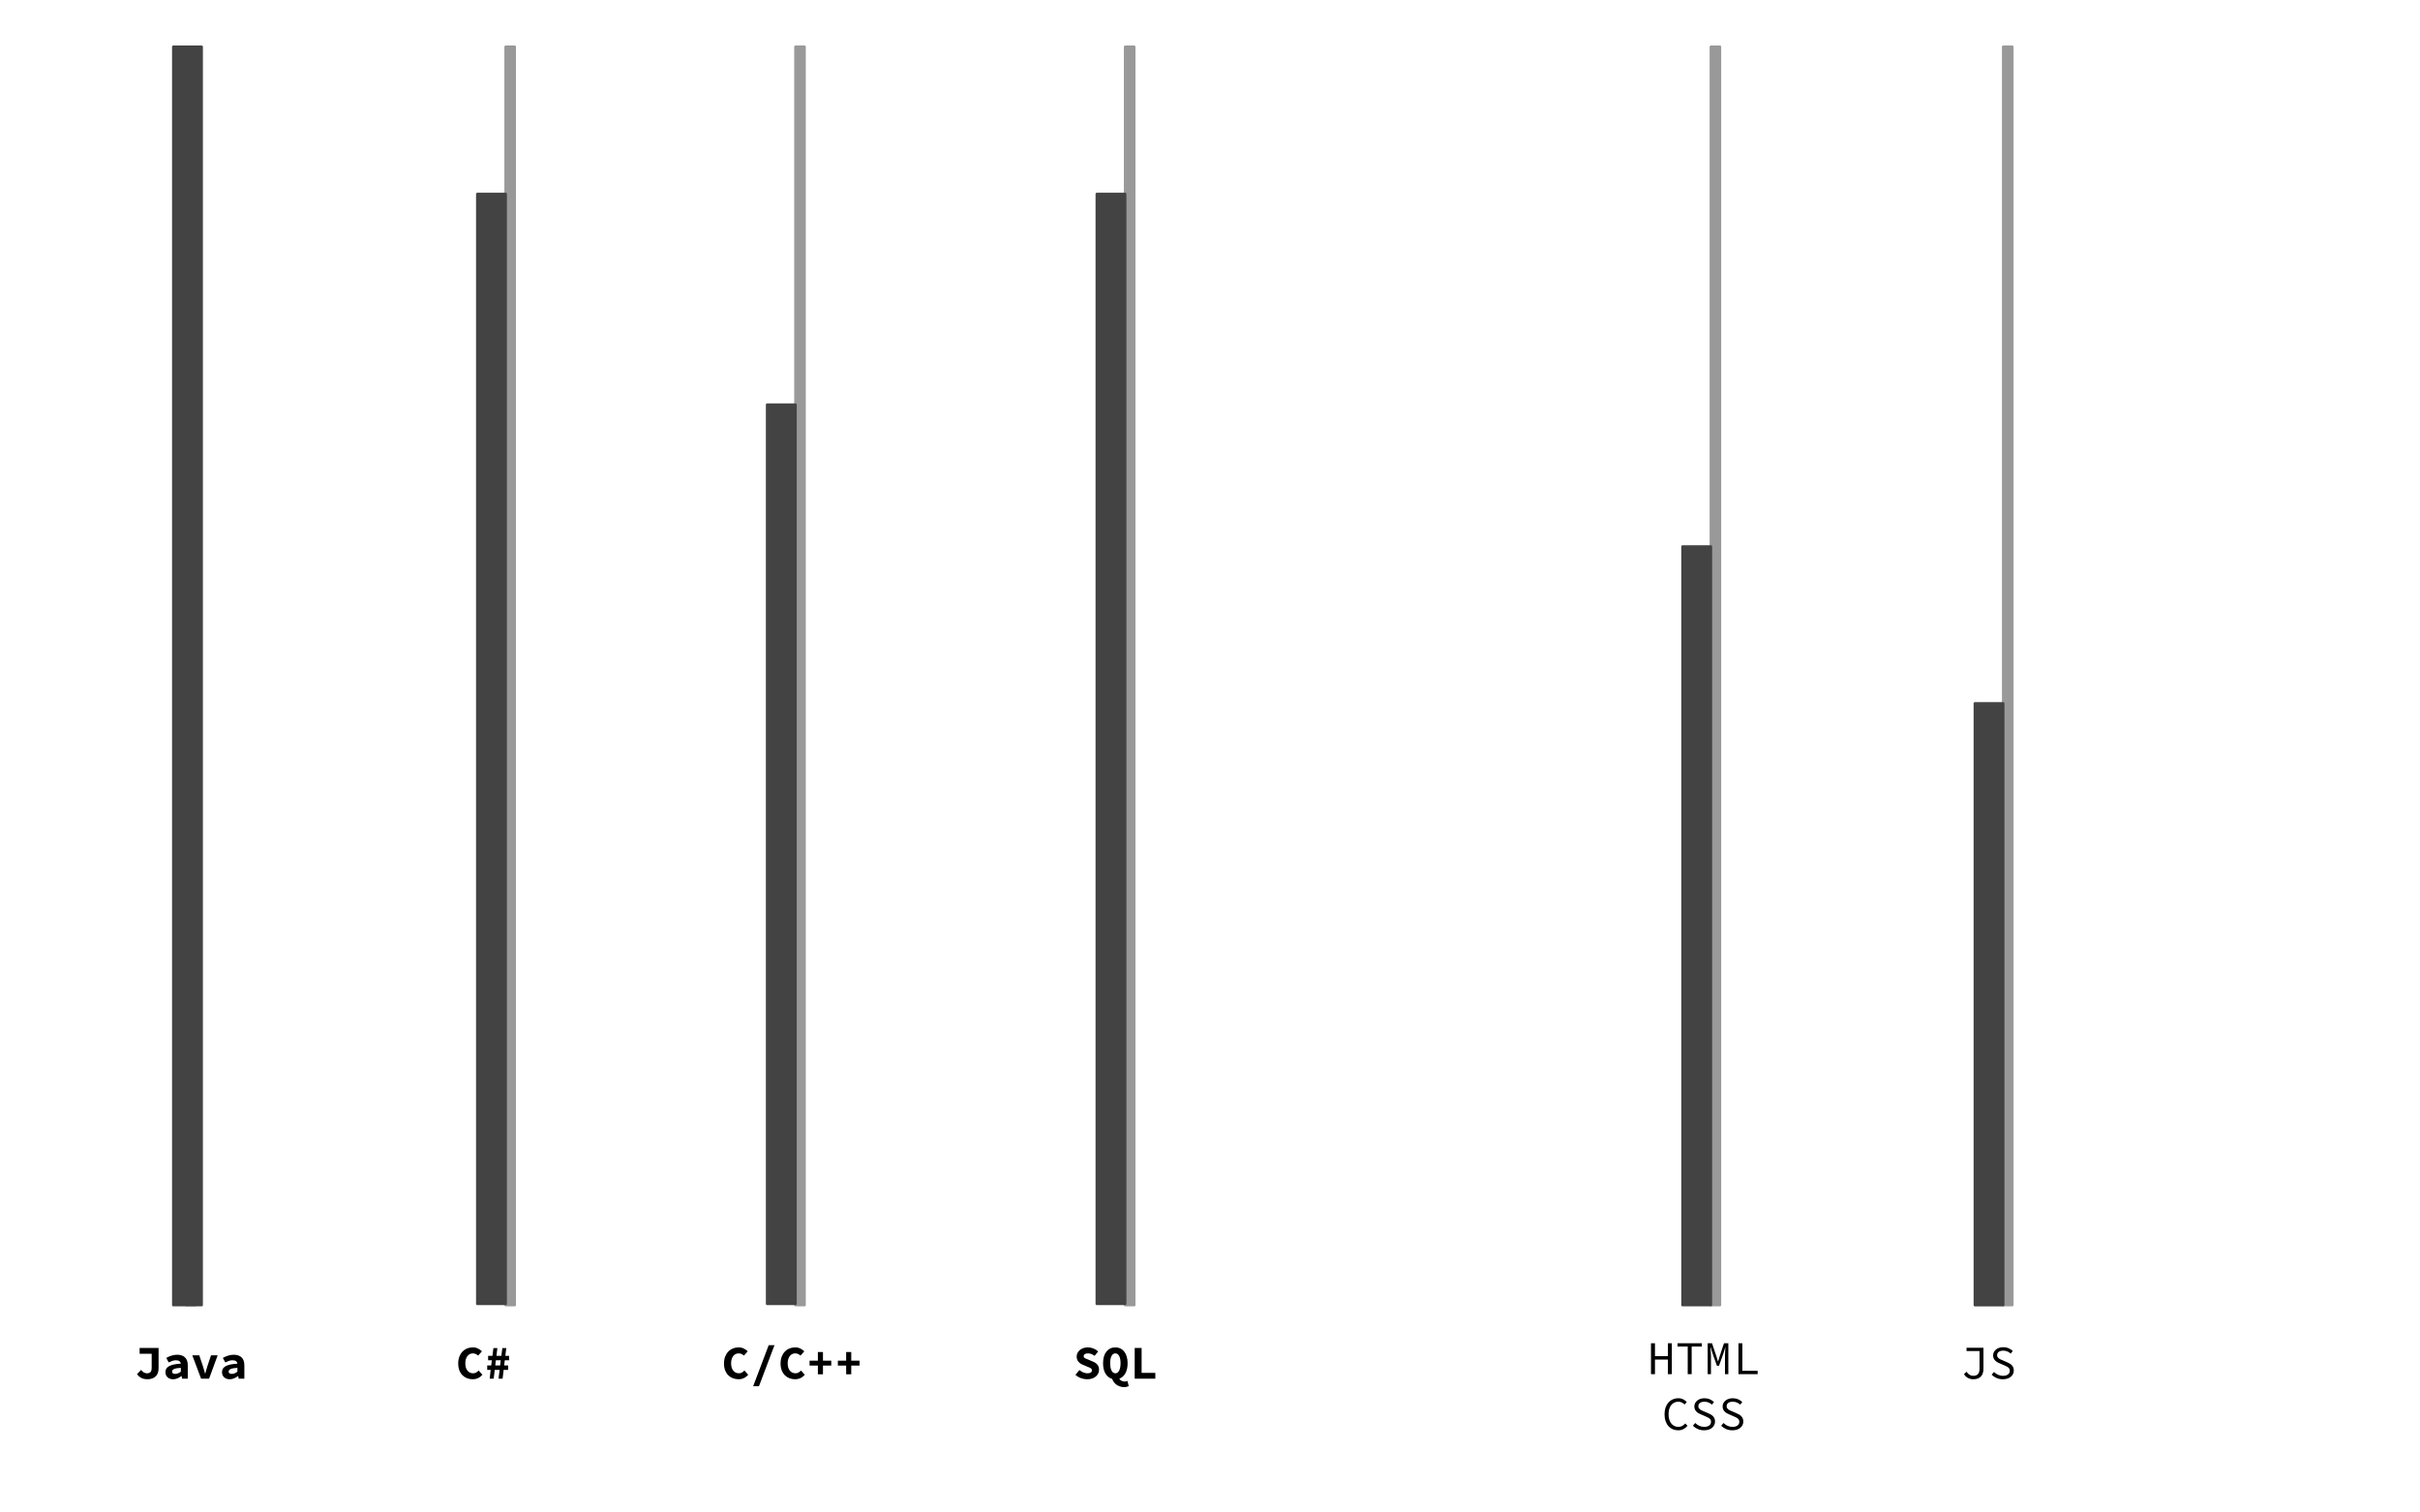
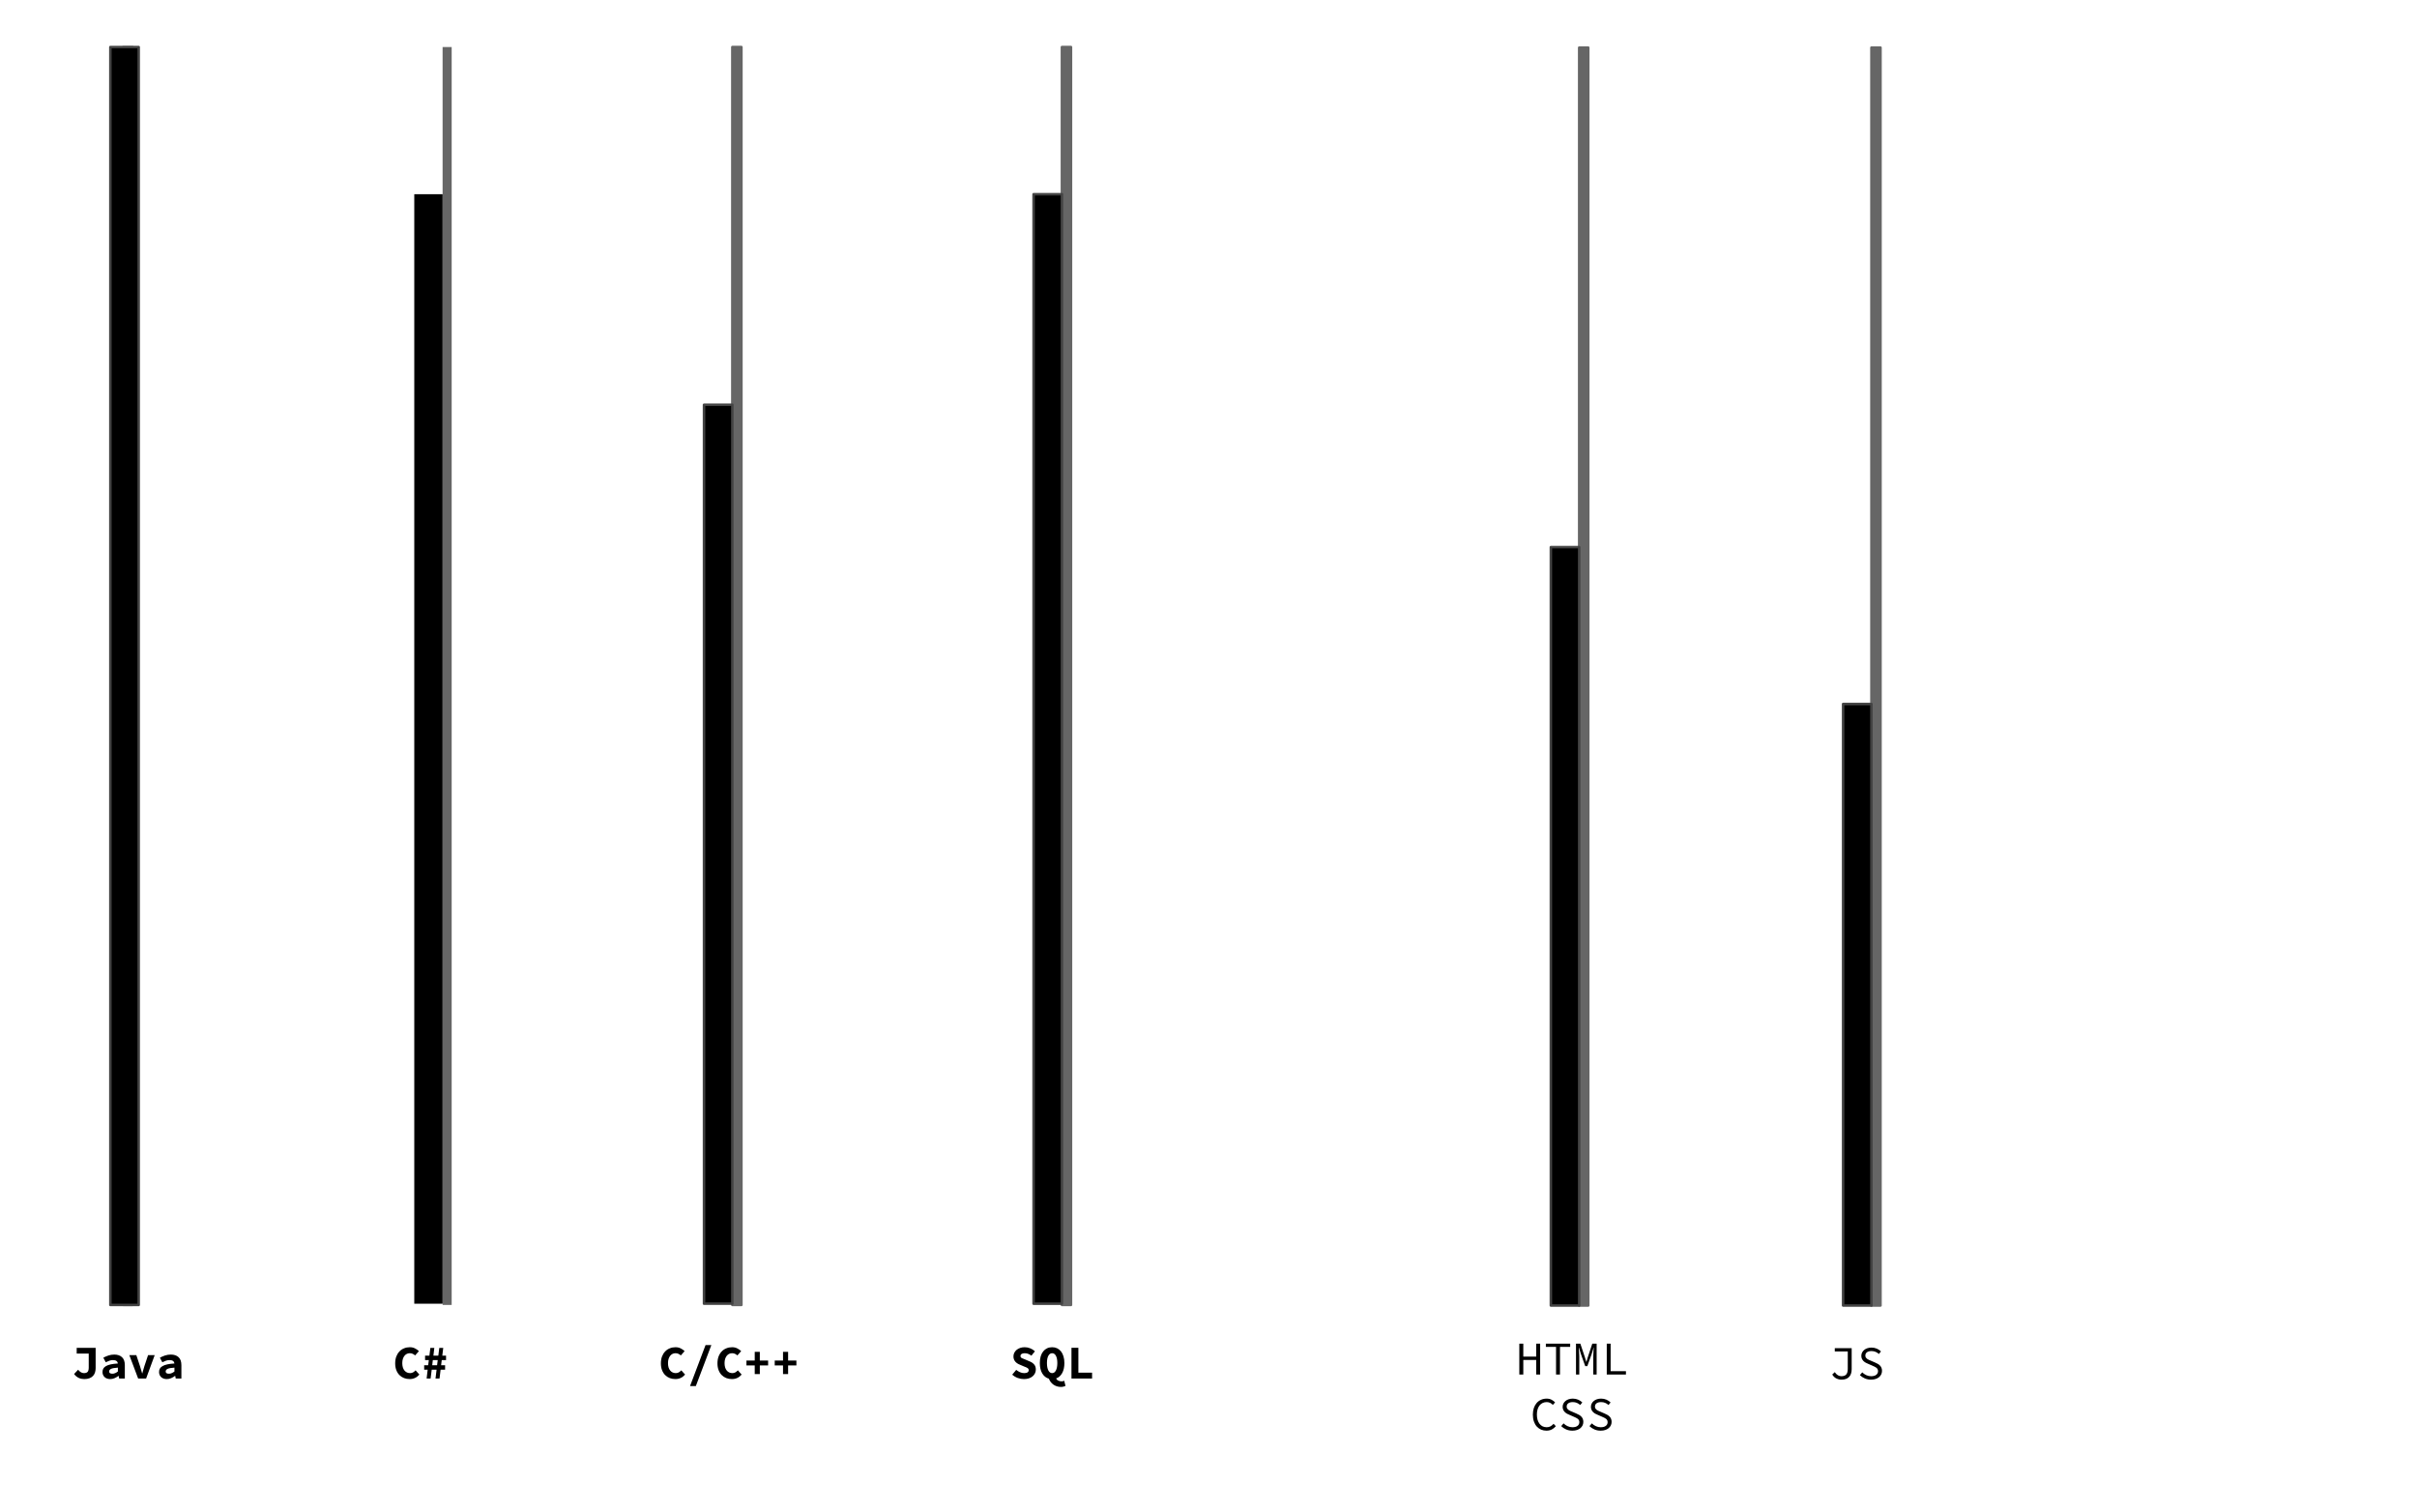
- <svg xmlns="http://www.w3.org/2000/svg" version="1.1" viewBox="0.0 0.0 957.593 598.197" fill="none" stroke="none" stroke-linecap="square" stroke-miterlimit="10">
+ <svg xmlns="http://www.w3.org/2000/svg" version="1.1" viewBox="0.0 0.0 956.688 598.197" fill="none" stroke="none" stroke-linecap="square" stroke-miterlimit="10">
  <clipPath id="p.0">
-     <path d="m0 0l957.593 0l0 598.197l-957.593 0l0 -598.197z" clip-rule="nonzero" />
+     <path d="m0 0l956.688 0l0 598.197l-956.688 0l0 -598.197z" clip-rule="nonzero" />
  </clipPath>
  <g clip-path="url(#p.0)">
-     <path fill="#000000" fill-opacity="0.0" d="m0 0l957.593 0l0 598.197l-957.593 0z" fill-rule="evenodd" />
-     <path fill="#999999" d="m676.988 18.513l3.591 0l0 497.921l-3.591 0z" fill-rule="evenodd" />
-     <path stroke="#999999" stroke-width="1.0" stroke-linejoin="round" stroke-linecap="butt" d="m676.988 18.513l3.591 0l0 497.921l-3.591 0z" fill-rule="evenodd" />
-     <path fill="#434343" d="m665.777 216.245l11.213 0l0 300.189l-11.213 0z" fill-rule="evenodd" />
-     <path stroke="#434343" stroke-width="1.0" stroke-linejoin="round" stroke-linecap="butt" d="m665.777 216.245l11.213 0l0 300.189l-11.213 0z" fill-rule="evenodd" />
-     <path fill="#000000" fill-opacity="0.0" d="m632.811 516.434l82.803 0l0 62.803l-82.803 0z" fill-rule="evenodd" />
-     <path fill="#000000" d="m653.294 531.522l1.578 0l0 5.125l5.109 0l0 -5.125l1.562 0l0 12.234l-1.562 0l0 -5.766l-5.109 0l0 5.766l-1.578 0l0 -12.234zm14.538 1.297l-4.031 0l0 -1.297l9.625 0l0 1.297l-4.031 0l0 10.938l-1.562 0l0 -10.938zm7.897 -1.297l1.719 0l1.734 5.203l0.609 1.969l0.078 0l0.594 -1.969l1.719 -5.203l1.719 0l0 12.234l-1.328 0l0 -6.891q0 -0.359 0.016 -0.859q0.016 -0.516 0.047 -1.031q0.031 -0.516 0.047 -1.0q0.031 -0.5 0.078 -0.875l-0.062 0l-0.797 2.609l-1.688 4.719l-0.828 0l-1.688 -4.719l-0.812 -2.609l-0.062 0q0.016 0.375 0.047 0.875q0.047 0.484 0.078 1.0q0.047 0.516 0.062 1.031q0.016 0.5 0.016 0.859l0 6.891l-1.297 0l0 -12.234zm12.178 0l1.531 0l0 10.906l6.062 0l0 1.328l-7.594 0l0 -12.234z" fill-rule="nonzero" />
-     <path fill="#000000" d="m658.656 559.631q0 -1.469 0.391 -2.641q0.406 -1.172 1.125 -1.984q0.734 -0.828 1.734 -1.266q1.016 -0.453 2.219 -0.453q1.109 0 1.953 0.453q0.844 0.453 1.375 1.047l-0.875 0.984q-0.484 -0.5 -1.078 -0.797q-0.594 -0.312 -1.375 -0.312q-0.875 0 -1.594 0.344q-0.719 0.344 -1.234 0.984q-0.5 0.641 -0.781 1.562q-0.266 0.906 -0.266 2.047q0 1.156 0.266 2.078q0.281 0.922 0.781 1.578q0.516 0.656 1.234 1.016q0.719 0.344 1.594 0.344q0.828 0 1.484 -0.344q0.656 -0.359 1.25 -1.016l0.891 0.953q-0.719 0.844 -1.641 1.312q-0.906 0.453 -2.078 0.453q-1.156 0 -2.141 -0.422q-0.984 -0.438 -1.703 -1.234q-0.719 -0.812 -1.125 -2.0q-0.406 -1.188 -0.406 -2.688zm12.147 3.453q0.688 0.688 1.594 1.109q0.922 0.422 1.922 0.422q1.312 0 2.016 -0.547q0.719 -0.547 0.719 -1.453q0 -0.453 -0.172 -0.781q-0.172 -0.328 -0.469 -0.562q-0.297 -0.234 -0.703 -0.422q-0.391 -0.188 -0.859 -0.391l-1.75 -0.766q-0.469 -0.188 -0.938 -0.438q-0.469 -0.266 -0.859 -0.641q-0.375 -0.375 -0.625 -0.891q-0.234 -0.516 -0.234 -1.188q0 -0.688 0.297 -1.281q0.297 -0.594 0.828 -1.031q0.531 -0.453 1.266 -0.688q0.75 -0.25 1.625 -0.25q1.156 0 2.125 0.422q0.969 0.422 1.641 1.094l-0.828 1.016q-0.594 -0.547 -1.312 -0.844q-0.719 -0.312 -1.625 -0.312q-1.125 0 -1.781 0.469q-0.641 0.469 -0.641 1.312q0 0.453 0.188 0.766q0.203 0.297 0.5 0.531q0.312 0.234 0.703 0.406q0.391 0.172 0.781 0.328l1.719 0.75q0.562 0.219 1.047 0.516q0.5 0.281 0.859 0.672q0.375 0.375 0.578 0.891q0.219 0.516 0.219 1.188q0 0.734 -0.297 1.375q-0.297 0.625 -0.859 1.109q-0.562 0.469 -1.359 0.734q-0.797 0.266 -1.812 0.266q-1.344 0 -2.469 -0.484q-1.125 -0.484 -1.969 -1.312l0.938 -1.094zm11.194 0q0.688 0.688 1.594 1.109q0.922 0.422 1.922 0.422q1.312 0 2.016 -0.547q0.719 -0.547 0.719 -1.453q0 -0.453 -0.172 -0.781q-0.172 -0.328 -0.469 -0.562q-0.297 -0.234 -0.703 -0.422q-0.391 -0.188 -0.859 -0.391l-1.75 -0.766q-0.469 -0.188 -0.938 -0.438q-0.469 -0.266 -0.859 -0.641q-0.375 -0.375 -0.625 -0.891q-0.234 -0.516 -0.234 -1.188q0 -0.688 0.297 -1.281q0.297 -0.594 0.828 -1.031q0.531 -0.453 1.266 -0.688q0.75 -0.25 1.625 -0.25q1.156 0 2.125 0.422q0.969 0.422 1.641 1.094l-0.828 1.016q-0.594 -0.547 -1.312 -0.844q-0.719 -0.312 -1.625 -0.312q-1.125 0 -1.781 0.469q-0.641 0.469 -0.641 1.312q0 0.453 0.188 0.766q0.203 0.297 0.5 0.531q0.312 0.234 0.703 0.406q0.391 0.172 0.781 0.328l1.719 0.75q0.562 0.219 1.047 0.516q0.5 0.281 0.859 0.672q0.375 0.375 0.578 0.891q0.219 0.516 0.219 1.188q0 0.734 -0.297 1.375q-0.297 0.625 -0.859 1.109q-0.562 0.469 -1.359 0.734q-0.797 0.266 -1.812 0.266q-1.344 0 -2.469 -0.484q-1.125 -0.484 -1.969 -1.312l0.938 -1.094z" fill-rule="nonzero" />
-     <path fill="#999999" d="m73.719 18.513l3.591 0l0 497.921l-3.591 0z" fill-rule="evenodd" />
-     <path stroke="#999999" stroke-width="1.0" stroke-linejoin="round" stroke-linecap="butt" d="m73.719 18.513l3.591 0l0 497.921l-3.591 0z" fill-rule="evenodd" />
-     <path fill="#000000" fill-opacity="0.0" d="m40.113 515.946l70.803 0l0 45.386l-70.803 0z" fill-rule="evenodd" />
-     <path fill="#000000" d="m55.814 542.075q1.078 1.344 2.312 1.344q0.953 0 1.422 -0.469q0.469 -0.484 0.469 -1.75l0 -5.516l-4.766 0l0 -2.281l7.5 0l0 8.016q0 0.891 -0.234 1.688q-0.234 0.797 -0.781 1.391q-0.531 0.594 -1.406 0.938q-0.859 0.344 -2.109 0.344q-0.5 0 -1.047 -0.109q-0.547 -0.094 -1.062 -0.328q-0.516 -0.25 -1.0 -0.625q-0.484 -0.391 -0.891 -0.953l1.594 -1.688zm9.647 0.906q0 -0.781 0.328 -1.359q0.344 -0.594 1.078 -1.0q0.734 -0.422 1.891 -0.672q1.156 -0.25 2.797 -0.344q-0.078 -0.625 -0.547 -0.984q-0.469 -0.359 -1.422 -0.359q-0.672 0 -1.359 0.234q-0.672 0.234 -1.469 0.625l-0.969 -1.797q0.953 -0.531 2.047 -0.891q1.094 -0.359 2.281 -0.359q1.953 0 3.062 1.031q1.125 1.031 1.125 3.156l0 5.297l-2.234 0l-0.219 -1.047l-0.062 0q-0.719 0.547 -1.562 0.906q-0.828 0.359 -1.734 0.359q-0.703 0 -1.266 -0.219q-0.562 -0.203 -0.953 -0.578q-0.391 -0.391 -0.609 -0.891q-0.203 -0.516 -0.203 -1.109zm2.625 -0.203q0 0.453 0.344 0.672q0.344 0.203 0.953 0.203q0.609 0 1.141 -0.25q0.547 -0.25 1.031 -0.625l0 -1.531q-1.016 0.062 -1.688 0.188q-0.672 0.125 -1.078 0.328q-0.391 0.203 -0.547 0.469q-0.156 0.25 -0.156 0.547zm8.006 -6.469l2.766 0l1.453 4.359q0.219 0.719 0.422 1.422q0.203 0.703 0.422 1.438l0.062 0q0.203 -0.734 0.406 -1.438q0.203 -0.703 0.422 -1.422l1.453 -4.359l2.625 0l-3.391 9.25l-3.156 0l-3.484 -9.25zm11.756 6.672q0 -0.781 0.328 -1.359q0.344 -0.594 1.078 -1.0q0.734 -0.422 1.891 -0.672q1.156 -0.25 2.797 -0.344q-0.078 -0.625 -0.547 -0.984q-0.469 -0.359 -1.422 -0.359q-0.672 0 -1.359 0.234q-0.672 0.234 -1.469 0.625l-0.969 -1.797q0.953 -0.531 2.047 -0.891q1.094 -0.359 2.281 -0.359q1.953 0 3.062 1.031q1.125 1.031 1.125 3.156l0 5.297l-2.234 0l-0.219 -1.047l-0.062 0q-0.719 0.547 -1.562 0.906q-0.828 0.359 -1.734 0.359q-0.703 0 -1.266 -0.219q-0.562 -0.203 -0.953 -0.578q-0.391 -0.391 -0.609 -0.891q-0.203 -0.516 -0.203 -1.109zm2.625 -0.203q0 0.453 0.344 0.672q0.344 0.203 0.953 0.203q0.609 0 1.141 -0.25q0.547 -0.25 1.031 -0.625l0 -1.531q-1.016 0.062 -1.688 0.188q-0.672 0.125 -1.078 0.328q-0.391 0.203 -0.547 0.469q-0.156 0.25 -0.156 0.547z" fill-rule="nonzero" />
-     <path fill="#434343" d="m68.577 18.513l11.213 0l0 497.921l-11.213 0z" fill-rule="evenodd" />
-     <path stroke="#434343" stroke-width="1.0" stroke-linejoin="round" stroke-linecap="butt" d="m68.577 18.513l11.213 0l0 497.921l-11.213 0z" fill-rule="evenodd" />
-     <path fill="#999999" d="m200.084 18.51l3.591 0l0 497.921l-3.591 0z" fill-rule="evenodd" />
-     <path stroke="#999999" stroke-width="1.0" stroke-linejoin="round" stroke-linecap="butt" d="m200.084 18.51l3.591 0l0 497.921l-3.591 0z" fill-rule="evenodd" />
-     <path fill="#000000" fill-opacity="0.0" d="m156.076 515.944l70.803 0l0 45.386l-70.803 0z" fill-rule="evenodd" />
-     <path fill="#000000" d="m181.315 539.556q0 -1.516 0.438 -2.703q0.453 -1.188 1.234 -2.0q0.781 -0.828 1.844 -1.25q1.062 -0.438 2.281 -0.438q1.172 0 2.078 0.484q0.906 0.469 1.516 1.062l-1.5 1.703q-0.438 -0.391 -0.938 -0.625q-0.5 -0.25 -1.156 -0.25q-0.656 0 -1.203 0.266q-0.531 0.266 -0.938 0.781q-0.391 0.5 -0.625 1.234q-0.219 0.719 -0.219 1.641q0 1.875 0.859 2.922q0.859 1.031 2.234 1.031q0.656 0 1.188 -0.297q0.531 -0.312 0.984 -0.797l1.5 1.672q-1.531 1.781 -3.844 1.781q-1.172 0 -2.219 -0.391q-1.047 -0.406 -1.828 -1.188q-0.781 -0.781 -1.234 -1.953q-0.453 -1.172 -0.453 -2.688zm12.85 2.516l-1.375 0l0 -1.766l1.578 0l0.266 -2.047l-1.484 0l0 -1.75l1.703 0l0.391 -3.078l1.562 0l-0.359 3.078l1.938 0l0.391 -3.078l1.562 0l-0.375 3.078l1.484 0l0 1.75l-1.703 0l-0.25 2.047l1.578 0l0 1.766l-1.781 0l-0.422 3.484l-1.594 0l0.422 -3.484l-1.922 0l-0.438 3.484l-1.578 0l0.406 -3.484zm3.734 -1.766l0.25 -2.047l-1.938 0l-0.234 2.047l1.922 0z" fill-rule="nonzero" />
-     <path fill="#434343" d="m188.871 76.762l11.213 0l0 439.181l-11.213 0z" fill-rule="evenodd" />
-     <path stroke="#434343" stroke-width="1.0" stroke-linejoin="round" stroke-linecap="butt" d="m188.871 76.762l11.213 0l0 439.181l-11.213 0z" fill-rule="evenodd" />
-     <path fill="#000000" fill-opacity="0.0" d="m272.039 515.944l82.803 0l0 45.386l-82.803 0z" fill-rule="evenodd" />
-     <path fill="#000000" d="m286.488 539.556q0 -1.516 0.438 -2.703q0.453 -1.188 1.234 -2.0q0.781 -0.828 1.844 -1.25q1.062 -0.438 2.281 -0.438q1.172 0 2.078 0.484q0.906 0.469 1.516 1.062l-1.5 1.703q-0.438 -0.391 -0.938 -0.625q-0.5 -0.25 -1.156 -0.25q-0.656 0 -1.203 0.266q-0.531 0.266 -0.938 0.781q-0.391 0.5 -0.625 1.234q-0.219 0.719 -0.219 1.641q0 1.875 0.859 2.922q0.859 1.031 2.234 1.031q0.656 0 1.188 -0.297q0.531 -0.312 0.984 -0.797l1.5 1.672q-1.531 1.781 -3.844 1.781q-1.172 0 -2.219 -0.391q-1.047 -0.406 -1.828 -1.188q-0.781 -0.781 -1.234 -1.953q-0.453 -1.172 -0.453 -2.688zm13.834 8.984l-2.297 0l6.141 -16.234l2.297 0l-6.141 16.234zm8.553 -8.984q0 -1.516 0.438 -2.703q0.453 -1.188 1.234 -2.0q0.781 -0.828 1.844 -1.25q1.062 -0.438 2.281 -0.438q1.172 0 2.078 0.484q0.906 0.469 1.516 1.062l-1.5 1.703q-0.438 -0.391 -0.938 -0.625q-0.5 -0.25 -1.156 -0.25q-0.656 0 -1.203 0.266q-0.531 0.266 -0.938 0.781q-0.391 0.5 -0.625 1.234q-0.219 0.719 -0.219 1.641q0 1.875 0.859 2.922q0.859 1.031 2.234 1.031q0.656 0 1.188 -0.297q0.531 -0.312 0.984 -0.797l1.5 1.672q-1.531 1.781 -3.844 1.781q-1.172 0 -2.219 -0.391q-1.047 -0.406 -1.828 -1.188q-0.781 -0.781 -1.234 -1.953q-0.453 -1.172 -0.453 -2.688zm14.756 0.812l-3.281 0l0 -1.938l3.281 0l0 -3.438l2.016 0l0 3.438l3.281 0l0 1.938l-3.281 0l0 3.438l-2.016 0l0 -3.438zm11.194 0l-3.281 0l0 -1.938l3.281 0l0 -3.438l2.016 0l0 3.438l3.281 0l0 1.938l-3.281 0l0 3.438l-2.016 0l0 -3.438z" fill-rule="nonzero" />
-     <path fill="#999999" d="m314.764 18.51l3.591 0l0 497.921l-3.591 0z" fill-rule="evenodd" />
-     <path stroke="#999999" stroke-width="1.0" stroke-linejoin="round" stroke-linecap="butt" d="m314.764 18.51l3.591 0l0 497.921l-3.591 0z" fill-rule="evenodd" />
-     <path fill="#434343" d="m303.551 160.122l11.213 0l0 355.811l-11.213 0z" fill-rule="evenodd" />
-     <path stroke="#434343" stroke-width="1.0" stroke-linejoin="round" stroke-linecap="butt" d="m303.551 160.122l11.213 0l0 355.811l-11.213 0z" fill-rule="evenodd" />
-     <path fill="#000000" fill-opacity="0.0" d="m400.003 515.944l82.803 0l0 45.386l-82.803 0z" fill-rule="evenodd" />
-     <path fill="#000000" d="m427.129 542.135q0.688 0.562 1.5 0.922q0.812 0.359 1.625 0.359q0.938 0 1.375 -0.312q0.453 -0.328 0.453 -0.875q0 -0.266 -0.141 -0.469q-0.125 -0.219 -0.375 -0.375q-0.234 -0.156 -0.578 -0.297q-0.344 -0.141 -0.797 -0.312l-1.562 -0.672q-0.516 -0.188 -0.984 -0.484q-0.469 -0.297 -0.828 -0.688q-0.359 -0.406 -0.578 -0.938q-0.203 -0.531 -0.203 -1.203q0 -0.75 0.328 -1.406q0.328 -0.672 0.906 -1.156q0.594 -0.5 1.406 -0.781q0.828 -0.281 1.812 -0.281q1.125 0 2.156 0.422q1.047 0.406 1.891 1.188l-1.391 1.734q-0.641 -0.469 -1.266 -0.719q-0.609 -0.25 -1.391 -0.25q-0.797 0 -1.234 0.297q-0.438 0.281 -0.438 0.797q0 0.562 0.547 0.844q0.562 0.281 1.438 0.594l1.484 0.641q1.203 0.438 1.906 1.234q0.703 0.781 0.703 2.062q0 0.766 -0.328 1.453q-0.312 0.672 -0.906 1.188q-0.594 0.516 -1.469 0.828q-0.875 0.297 -2.016 0.297q-1.234 0 -2.438 -0.438q-1.203 -0.438 -2.188 -1.312l1.578 -1.891zm14.225 -6.594q-0.969 0 -1.516 1.031q-0.547 1.016 -0.547 2.844q0 1.844 0.547 2.922q0.547 1.078 1.516 1.078q0.953 0 1.5 -1.078q0.547 -1.078 0.547 -2.922q0 -1.828 -0.547 -2.844q-0.547 -1.031 -1.5 -1.031zm5.281 12.938q-0.328 0.172 -0.781 0.281q-0.438 0.125 -1.016 0.125q-0.891 0 -1.641 -0.25q-0.75 -0.25 -1.359 -0.672q-0.609 -0.422 -1.062 -1.031q-0.438 -0.609 -0.719 -1.312q-1.641 -0.469 -2.609 -2.062q-0.969 -1.594 -0.969 -4.141q0 -1.484 0.344 -2.656q0.359 -1.172 1.0 -1.953q0.641 -0.797 1.531 -1.219q0.891 -0.422 2.0 -0.422q1.078 0 1.969 0.422q0.891 0.422 1.531 1.234q0.641 0.797 0.984 1.969q0.359 1.156 0.359 2.625q0 2.406 -0.875 3.984q-0.875 1.578 -2.391 2.125q0.312 0.641 0.938 0.891q0.625 0.266 1.281 0.266q0.281 0 0.531 -0.078q0.25 -0.078 0.453 -0.172l0.5 2.047zm2.366 -15.078l2.734 0l0 9.844l5.422 0l0 2.312l-8.156 0l0 -12.156z" fill-rule="nonzero" />
-     <path fill="#999999" d="m445.215 18.51l3.591 0l0 497.921l-3.591 0z" fill-rule="evenodd" />
-     <path stroke="#999999" stroke-width="1.0" stroke-linejoin="round" stroke-linecap="butt" d="m445.215 18.51l3.591 0l0 497.921l-3.591 0z" fill-rule="evenodd" />
-     <path fill="#434343" d="m434.003 76.762l11.213 0l0 439.181l-11.213 0z" fill-rule="evenodd" />
-     <path stroke="#434343" stroke-width="1.0" stroke-linejoin="round" stroke-linecap="butt" d="m434.003 76.762l11.213 0l0 439.181l-11.213 0z" fill-rule="evenodd" />
-     <path fill="#999999" d="m792.664 18.508l3.591 0l0 497.921l-3.591 0z" fill-rule="evenodd" />
-     <path stroke="#999999" stroke-width="1.0" stroke-linejoin="round" stroke-linecap="butt" d="m792.664 18.508l3.591 0l0 497.921l-3.591 0z" fill-rule="evenodd" />
-     <path fill="#000000" fill-opacity="0.0" d="m745.436 515.946l82.803 0l0 45.386l-82.803 0z" fill-rule="evenodd" />
-     <path fill="#000000" d="m778.159 542.809q0.547 0.828 1.219 1.219q0.672 0.391 1.375 0.391q1.328 0 1.938 -0.688q0.609 -0.703 0.609 -2.219l0 -6.906l-5.141 0l0 -1.297l6.688 0l0 8.328q0 0.859 -0.219 1.625q-0.203 0.75 -0.688 1.312q-0.469 0.562 -1.25 0.891q-0.766 0.312 -1.891 0.312q-1.047 0 -2.031 -0.484q-0.984 -0.484 -1.609 -1.547l1.0 -0.938zm10.866 0.078q0.688 0.688 1.594 1.109q0.922 0.422 1.922 0.422q1.312 0 2.016 -0.547q0.719 -0.547 0.719 -1.453q0 -0.453 -0.172 -0.781q-0.172 -0.328 -0.469 -0.562q-0.297 -0.234 -0.703 -0.422q-0.391 -0.188 -0.859 -0.391l-1.75 -0.766q-0.469 -0.188 -0.938 -0.438q-0.469 -0.266 -0.859 -0.641q-0.375 -0.375 -0.625 -0.891q-0.234 -0.516 -0.234 -1.188q0 -0.688 0.297 -1.281q0.297 -0.594 0.828 -1.031q0.531 -0.453 1.266 -0.688q0.75 -0.25 1.625 -0.25q1.156 0 2.125 0.422q0.969 0.422 1.641 1.094l-0.828 1.016q-0.594 -0.547 -1.312 -0.844q-0.719 -0.312 -1.625 -0.312q-1.125 0 -1.781 0.469q-0.641 0.469 -0.641 1.312q0 0.453 0.188 0.766q0.203 0.297 0.5 0.531q0.312 0.234 0.703 0.406q0.391 0.172 0.781 0.328l1.719 0.75q0.562 0.219 1.047 0.516q0.5 0.281 0.859 0.672q0.375 0.375 0.578 0.891q0.219 0.516 0.219 1.188q0 0.734 -0.297 1.375q-0.297 0.625 -0.859 1.109q-0.562 0.469 -1.359 0.734q-0.797 0.266 -1.812 0.266q-1.344 0 -2.469 -0.484q-1.125 -0.484 -1.969 -1.312l0.938 -1.094z" fill-rule="nonzero" />
-     <path fill="#434343" d="m781.451 278.329l11.213 0l0 238.11l-11.213 0z" fill-rule="evenodd" />
-     <path stroke="#434343" stroke-width="1.0" stroke-linejoin="round" stroke-linecap="butt" d="m781.451 278.329l11.213 0l0 238.11l-11.213 0z" fill-rule="evenodd" />
+     <path fill="#000000" fill-opacity="0.0" d="m0 0l956.688 0l0 598.197l-956.688 0z" fill-rule="evenodd" />
+     <path fill="#666666" d="m625.064 18.849l3.591 0l0 497.921l-3.591 0z" fill-rule="evenodd" />
+     <path stroke="#666666" stroke-width="1.0" stroke-linejoin="round" stroke-linecap="butt" d="m625.064 18.849l3.591 0l0 497.921l-3.591 0z" fill-rule="evenodd" />
+     <path fill="#000000" d="m613.853 216.581l11.213 0l0 300.189l-11.213 0z" fill-rule="evenodd" />
+     <path stroke="#434343" stroke-width="1.0" stroke-linejoin="round" stroke-linecap="butt" d="m613.853 216.581l11.213 0l0 300.189l-11.213 0z" fill-rule="evenodd" />
+     <path fill="#000000" fill-opacity="0.0" d="m580.887 516.77l82.803 0l0 62.803l-82.803 0z" fill-rule="evenodd" />
+     <path fill="#000000" d="m601.37 531.858l1.578 0l0 5.125l5.109 0l0 -5.125l1.562 0l0 12.234l-1.562 0l0 -5.766l-5.109 0l0 5.766l-1.578 0l0 -12.234zm14.538 1.297l-4.031 0l0 -1.297l9.625 0l0 1.297l-4.031 0l0 10.938l-1.562 0l0 -10.938zm7.897 -1.297l1.719 0l1.734 5.203l0.609 1.969l0.078 0l0.594 -1.969l1.719 -5.203l1.719 0l0 12.234l-1.328 0l0 -6.891q0 -0.359 0.016 -0.859q0.016 -0.516 0.047 -1.031q0.031 -0.516 0.047 -1.0q0.031 -0.5 0.078 -0.875l-0.062 0l-0.797 2.609l-1.688 4.719l-0.828 0l-1.688 -4.719l-0.812 -2.609l-0.062 0q0.016 0.375 0.047 0.875q0.047 0.484 0.078 1.0q0.047 0.516 0.062 1.031q0.016 0.5 0.016 0.859l0 6.891l-1.297 0l0 -12.234zm12.178 0l1.531 0l0 10.906l6.062 0l0 1.328l-7.594 0l0 -12.234z" fill-rule="nonzero" />
+     <path fill="#000000" d="m606.732 559.967q0 -1.469 0.391 -2.641q0.406 -1.172 1.125 -1.984q0.734 -0.828 1.734 -1.266q1.016 -0.453 2.219 -0.453q1.109 0 1.953 0.453q0.844 0.453 1.375 1.047l-0.875 0.984q-0.484 -0.5 -1.078 -0.797q-0.594 -0.312 -1.375 -0.312q-0.875 0 -1.594 0.344q-0.719 0.344 -1.234 0.984q-0.5 0.641 -0.781 1.562q-0.266 0.906 -0.266 2.047q0 1.156 0.266 2.078q0.281 0.922 0.781 1.578q0.516 0.656 1.234 1.016q0.719 0.344 1.594 0.344q0.828 0 1.484 -0.344q0.656 -0.359 1.25 -1.016l0.891 0.953q-0.719 0.844 -1.641 1.312q-0.906 0.453 -2.078 0.453q-1.156 0 -2.141 -0.422q-0.984 -0.438 -1.703 -1.234q-0.719 -0.812 -1.125 -2.0q-0.406 -1.188 -0.406 -2.688zm12.147 3.453q0.688 0.688 1.594 1.109q0.922 0.422 1.922 0.422q1.312 0 2.016 -0.547q0.719 -0.547 0.719 -1.453q0 -0.453 -0.172 -0.781q-0.172 -0.328 -0.469 -0.562q-0.297 -0.234 -0.703 -0.422q-0.391 -0.188 -0.859 -0.391l-1.75 -0.766q-0.469 -0.188 -0.938 -0.438q-0.469 -0.266 -0.859 -0.641q-0.375 -0.375 -0.625 -0.891q-0.234 -0.516 -0.234 -1.188q0 -0.688 0.297 -1.281q0.297 -0.594 0.828 -1.031q0.531 -0.453 1.266 -0.688q0.75 -0.25 1.625 -0.25q1.156 0 2.125 0.422q0.969 0.422 1.641 1.094l-0.828 1.016q-0.594 -0.547 -1.312 -0.844q-0.719 -0.312 -1.625 -0.312q-1.125 0 -1.781 0.469q-0.641 0.469 -0.641 1.312q0 0.453 0.188 0.766q0.203 0.297 0.5 0.531q0.312 0.234 0.703 0.406q0.391 0.172 0.781 0.328l1.719 0.75q0.562 0.219 1.047 0.516q0.5 0.281 0.859 0.672q0.375 0.375 0.578 0.891q0.219 0.516 0.219 1.188q0 0.734 -0.297 1.375q-0.297 0.625 -0.859 1.109q-0.562 0.469 -1.359 0.734q-0.797 0.266 -1.812 0.266q-1.344 0 -2.469 -0.484q-1.125 -0.484 -1.969 -1.312l0.938 -1.094zm11.194 0q0.688 0.688 1.594 1.109q0.922 0.422 1.922 0.422q1.312 0 2.016 -0.547q0.719 -0.547 0.719 -1.453q0 -0.453 -0.172 -0.781q-0.172 -0.328 -0.469 -0.562q-0.297 -0.234 -0.703 -0.422q-0.391 -0.188 -0.859 -0.391l-1.75 -0.766q-0.469 -0.188 -0.938 -0.438q-0.469 -0.266 -0.859 -0.641q-0.375 -0.375 -0.625 -0.891q-0.234 -0.516 -0.234 -1.188q0 -0.688 0.297 -1.281q0.297 -0.594 0.828 -1.031q0.531 -0.453 1.266 -0.688q0.75 -0.25 1.625 -0.25q1.156 0 2.125 0.422q0.969 0.422 1.641 1.094l-0.828 1.016q-0.594 -0.547 -1.312 -0.844q-0.719 -0.312 -1.625 -0.312q-1.125 0 -1.781 0.469q-0.641 0.469 -0.641 1.312q0 0.453 0.188 0.766q0.203 0.297 0.5 0.531q0.312 0.234 0.703 0.406q0.391 0.172 0.781 0.328l1.719 0.75q0.562 0.219 1.047 0.516q0.5 0.281 0.859 0.672q0.375 0.375 0.578 0.891q0.219 0.516 0.219 1.188q0 0.734 -0.297 1.375q-0.297 0.625 -0.859 1.109q-0.562 0.469 -1.359 0.734q-0.797 0.266 -1.812 0.266q-1.344 0 -2.469 -0.484q-1.125 -0.484 -1.969 -1.312l0.938 -1.094z" fill-rule="nonzero" />
+     <path fill="#999999" d="m48.824 18.625l3.591 0l0 497.921l-3.591 0z" fill-rule="evenodd" />
+     <path stroke="#999999" stroke-width="1.0" stroke-linejoin="round" stroke-linecap="butt" d="m48.824 18.625l3.591 0l0 497.921l-3.591 0z" fill-rule="evenodd" />
+     <path fill="#000000" fill-opacity="0.0" d="m15.218 516.058l70.803 0l0 45.386l-70.803 0z" fill-rule="evenodd" />
+     <path fill="#000000" d="m30.919 542.186q1.078 1.344 2.312 1.344q0.953 0 1.422 -0.469q0.469 -0.484 0.469 -1.75l0 -5.516l-4.766 0l0 -2.281l7.5 0l0 8.016q0 0.891 -0.234 1.688q-0.234 0.797 -0.781 1.391q-0.531 0.594 -1.406 0.938q-0.859 0.344 -2.109 0.344q-0.5 0 -1.047 -0.109q-0.547 -0.094 -1.062 -0.328q-0.516 -0.25 -1.0 -0.625q-0.484 -0.391 -0.891 -0.953l1.594 -1.688zm9.647 0.906q0 -0.781 0.328 -1.359q0.344 -0.594 1.078 -1.0q0.734 -0.422 1.891 -0.672q1.156 -0.25 2.797 -0.344q-0.078 -0.625 -0.547 -0.984q-0.469 -0.359 -1.422 -0.359q-0.672 0 -1.359 0.234q-0.672 0.234 -1.469 0.625l-0.969 -1.797q0.953 -0.531 2.047 -0.891q1.094 -0.359 2.281 -0.359q1.953 0 3.062 1.031q1.125 1.031 1.125 3.156l0 5.297l-2.234 0l-0.219 -1.047l-0.062 0q-0.719 0.547 -1.562 0.906q-0.828 0.359 -1.734 0.359q-0.703 0 -1.266 -0.219q-0.562 -0.203 -0.953 -0.578q-0.391 -0.391 -0.609 -0.891q-0.203 -0.516 -0.203 -1.109zm2.625 -0.203q0 0.453 0.344 0.672q0.344 0.203 0.953 0.203q0.609 0 1.141 -0.25q0.547 -0.25 1.031 -0.625l0 -1.531q-1.016 0.062 -1.688 0.188q-0.672 0.125 -1.078 0.328q-0.391 0.203 -0.547 0.469q-0.156 0.25 -0.156 0.547zm8.006 -6.469l2.766 0l1.453 4.359q0.219 0.719 0.422 1.422q0.203 0.703 0.422 1.438l0.062 0q0.203 -0.734 0.406 -1.438q0.203 -0.703 0.422 -1.422l1.453 -4.359l2.625 0l-3.391 9.25l-3.156 0l-3.484 -9.25zm11.756 6.672q0 -0.781 0.328 -1.359q0.344 -0.594 1.078 -1.0q0.734 -0.422 1.891 -0.672q1.156 -0.25 2.797 -0.344q-0.078 -0.625 -0.547 -0.984q-0.469 -0.359 -1.422 -0.359q-0.672 0 -1.359 0.234q-0.672 0.234 -1.469 0.625l-0.969 -1.797q0.953 -0.531 2.047 -0.891q1.094 -0.359 2.281 -0.359q1.953 0 3.062 1.031q1.125 1.031 1.125 3.156l0 5.297l-2.234 0l-0.219 -1.047l-0.062 0q-0.719 0.547 -1.562 0.906q-0.828 0.359 -1.734 0.359q-0.703 0 -1.266 -0.219q-0.562 -0.203 -0.953 -0.578q-0.391 -0.391 -0.609 -0.891q-0.203 -0.516 -0.203 -1.109zm2.625 -0.203q0 0.453 0.344 0.672q0.344 0.203 0.953 0.203q0.609 0 1.141 -0.25q0.547 -0.25 1.031 -0.625l0 -1.531q-1.016 0.062 -1.688 0.188q-0.672 0.125 -1.078 0.328q-0.391 0.203 -0.547 0.469q-0.156 0.25 -0.156 0.547z" fill-rule="nonzero" />
+     <path fill="#000000" d="m43.682 18.625l11.213 0l0 497.921l-11.213 0z" fill-rule="evenodd" />
+     <path stroke="#434343" stroke-width="1.0" stroke-linejoin="round" stroke-linecap="butt" d="m43.682 18.625l11.213 0l0 497.921l-11.213 0z" fill-rule="evenodd" />
+     <path fill="#666666" d="m175.189 18.622l3.591 0l0 497.921l-3.591 0z" fill-rule="evenodd" />
+     <path fill="#000000" fill-opacity="0.0" d="m131.181 516.055l70.803 0l0 45.386l-70.803 0z" fill-rule="evenodd" />
+     <path fill="#000000" d="m156.42 539.668q0 -1.516 0.438 -2.703q0.453 -1.188 1.234 -2.0q0.781 -0.828 1.844 -1.25q1.062 -0.438 2.281 -0.438q1.172 0 2.078 0.484q0.906 0.469 1.516 1.062l-1.5 1.703q-0.438 -0.391 -0.938 -0.625q-0.5 -0.25 -1.156 -0.25q-0.656 0 -1.203 0.266q-0.531 0.266 -0.938 0.781q-0.391 0.5 -0.625 1.234q-0.219 0.719 -0.219 1.641q0 1.875 0.859 2.922q0.859 1.031 2.234 1.031q0.656 0 1.188 -0.297q0.531 -0.312 0.984 -0.797l1.5 1.672q-1.531 1.781 -3.844 1.781q-1.172 0 -2.219 -0.391q-1.047 -0.406 -1.828 -1.188q-0.781 -0.781 -1.234 -1.953q-0.453 -1.172 -0.453 -2.688zm12.85 2.516l-1.375 0l0 -1.766l1.578 0l0.266 -2.047l-1.484 0l0 -1.75l1.703 0l0.391 -3.078l1.562 0l-0.359 3.078l1.938 0l0.391 -3.078l1.562 0l-0.375 3.078l1.484 0l0 1.75l-1.703 0l-0.25 2.047l1.578 0l0 1.766l-1.781 0l-0.422 3.484l-1.594 0l0.422 -3.484l-1.922 0l-0.438 3.484l-1.578 0l0.406 -3.484zm3.734 -1.766l0.25 -2.047l-1.938 0l-0.234 2.047l1.922 0z" fill-rule="nonzero" />
+     <path fill="#000000" d="m163.976 76.874l11.213 0l0 439.181l-11.213 0z" fill-rule="evenodd" />
+     <path fill="#000000" fill-opacity="0.0" d="m247.144 516.055l82.803 0l0 45.386l-82.803 0z" fill-rule="evenodd" />
+     <path fill="#000000" d="m261.593 539.668q0 -1.516 0.438 -2.703q0.453 -1.188 1.234 -2.0q0.781 -0.828 1.844 -1.25q1.062 -0.438 2.281 -0.438q1.172 0 2.078 0.484q0.906 0.469 1.516 1.062l-1.5 1.703q-0.438 -0.391 -0.938 -0.625q-0.5 -0.25 -1.156 -0.25q-0.656 0 -1.203 0.266q-0.531 0.266 -0.938 0.781q-0.391 0.5 -0.625 1.234q-0.219 0.719 -0.219 1.641q0 1.875 0.859 2.922q0.859 1.031 2.234 1.031q0.656 0 1.188 -0.297q0.531 -0.312 0.984 -0.797l1.5 1.672q-1.531 1.781 -3.844 1.781q-1.172 0 -2.219 -0.391q-1.047 -0.406 -1.828 -1.188q-0.781 -0.781 -1.234 -1.953q-0.453 -1.172 -0.453 -2.688zm13.834 8.984l-2.297 0l6.141 -16.234l2.297 0l-6.141 16.234zm8.553 -8.984q0 -1.516 0.438 -2.703q0.453 -1.188 1.234 -2.0q0.781 -0.828 1.844 -1.25q1.062 -0.438 2.281 -0.438q1.172 0 2.078 0.484q0.906 0.469 1.516 1.062l-1.5 1.703q-0.438 -0.391 -0.938 -0.625q-0.5 -0.25 -1.156 -0.25q-0.656 0 -1.203 0.266q-0.531 0.266 -0.938 0.781q-0.391 0.5 -0.625 1.234q-0.219 0.719 -0.219 1.641q0 1.875 0.859 2.922q0.859 1.031 2.234 1.031q0.656 0 1.188 -0.297q0.531 -0.312 0.984 -0.797l1.5 1.672q-1.531 1.781 -3.844 1.781q-1.172 0 -2.219 -0.391q-1.047 -0.406 -1.828 -1.188q-0.781 -0.781 -1.234 -1.953q-0.453 -1.172 -0.453 -2.688zm14.756 0.812l-3.281 0l0 -1.938l3.281 0l0 -3.438l2.016 0l0 3.438l3.281 0l0 1.938l-3.281 0l0 3.438l-2.016 0l0 -3.438zm11.194 0l-3.281 0l0 -1.938l3.281 0l0 -3.438l2.016 0l0 3.438l3.281 0l0 1.938l-3.281 0l0 3.438l-2.016 0l0 -3.438z" fill-rule="nonzero" />
+     <path fill="#666666" d="m289.869 18.622l3.591 0l0 497.921l-3.591 0z" fill-rule="evenodd" />
+     <path stroke="#666666" stroke-width="1.0" stroke-linejoin="round" stroke-linecap="butt" d="m289.869 18.622l3.591 0l0 497.921l-3.591 0z" fill-rule="evenodd" />
+     <path fill="#000000" d="m278.656 160.234l11.213 0l0 355.811l-11.213 0z" fill-rule="evenodd" />
+     <path stroke="#434343" stroke-width="1.0" stroke-linejoin="round" stroke-linecap="butt" d="m278.656 160.234l11.213 0l0 355.811l-11.213 0z" fill-rule="evenodd" />
+     <path fill="#000000" fill-opacity="0.0" d="m375.108 516.055l82.803 0l0 45.386l-82.803 0z" fill-rule="evenodd" />
+     <path fill="#000000" d="m402.234 542.246q0.688 0.562 1.5 0.922q0.812 0.359 1.625 0.359q0.938 0 1.375 -0.312q0.453 -0.328 0.453 -0.875q0 -0.266 -0.141 -0.469q-0.125 -0.219 -0.375 -0.375q-0.234 -0.156 -0.578 -0.297q-0.344 -0.141 -0.797 -0.312l-1.562 -0.672q-0.516 -0.188 -0.984 -0.484q-0.469 -0.297 -0.828 -0.688q-0.359 -0.406 -0.578 -0.938q-0.203 -0.531 -0.203 -1.203q0 -0.75 0.328 -1.406q0.328 -0.672 0.906 -1.156q0.594 -0.5 1.406 -0.781q0.828 -0.281 1.812 -0.281q1.125 0 2.156 0.422q1.047 0.406 1.891 1.188l-1.391 1.734q-0.641 -0.469 -1.266 -0.719q-0.609 -0.25 -1.391 -0.25q-0.797 0 -1.234 0.297q-0.438 0.281 -0.438 0.797q0 0.562 0.547 0.844q0.562 0.281 1.438 0.594l1.484 0.641q1.203 0.438 1.906 1.234q0.703 0.781 0.703 2.062q0 0.766 -0.328 1.453q-0.312 0.672 -0.906 1.188q-0.594 0.516 -1.469 0.828q-0.875 0.297 -2.016 0.297q-1.234 0 -2.438 -0.438q-1.203 -0.438 -2.188 -1.312l1.578 -1.891zm14.225 -6.594q-0.969 0 -1.516 1.031q-0.547 1.016 -0.547 2.844q0 1.844 0.547 2.922q0.547 1.078 1.516 1.078q0.953 0 1.5 -1.078q0.547 -1.078 0.547 -2.922q0 -1.828 -0.547 -2.844q-0.547 -1.031 -1.5 -1.031zm5.281 12.938q-0.328 0.172 -0.781 0.281q-0.438 0.125 -1.016 0.125q-0.891 0 -1.641 -0.25q-0.75 -0.25 -1.359 -0.672q-0.609 -0.422 -1.062 -1.031q-0.438 -0.609 -0.719 -1.312q-1.641 -0.469 -2.609 -2.062q-0.969 -1.594 -0.969 -4.141q0 -1.484 0.344 -2.656q0.359 -1.172 1.0 -1.953q0.641 -0.797 1.531 -1.219q0.891 -0.422 2.0 -0.422q1.078 0 1.969 0.422q0.891 0.422 1.531 1.234q0.641 0.797 0.984 1.969q0.359 1.156 0.359 2.625q0 2.406 -0.875 3.984q-0.875 1.578 -2.391 2.125q0.312 0.641 0.938 0.891q0.625 0.266 1.281 0.266q0.281 0 0.531 -0.078q0.25 -0.078 0.453 -0.172l0.5 2.047zm2.366 -15.078l2.734 0l0 9.844l5.422 0l0 2.312l-8.156 0l0 -12.156z" fill-rule="nonzero" />
+     <path fill="#666666" d="m420.32 18.622l3.591 0l0 497.921l-3.591 0z" fill-rule="evenodd" />
+     <path stroke="#666666" stroke-width="1.0" stroke-linejoin="round" stroke-linecap="butt" d="m420.32 18.622l3.591 0l0 497.921l-3.591 0z" fill-rule="evenodd" />
+     <path fill="#000000" d="m409.108 76.874l11.213 0l0 439.181l-11.213 0z" fill-rule="evenodd" />
+     <path stroke="#434343" stroke-width="1.0" stroke-linejoin="round" stroke-linecap="butt" d="m409.108 76.874l11.213 0l0 439.181l-11.213 0z" fill-rule="evenodd" />
+     <path fill="#666666" d="m740.74 18.844l3.591 0l0 497.921l-3.591 0z" fill-rule="evenodd" />
+     <path stroke="#666666" stroke-width="1.0" stroke-linejoin="round" stroke-linecap="butt" d="m740.74 18.844l3.591 0l0 497.921l-3.591 0z" fill-rule="evenodd" />
+     <path fill="#000000" fill-opacity="0.0" d="m693.512 516.282l82.803 0l0 45.386l-82.803 0z" fill-rule="evenodd" />
+     <path fill="#000000" d="m726.235 543.145q0.547 0.828 1.219 1.219q0.672 0.391 1.375 0.391q1.328 0 1.938 -0.688q0.609 -0.703 0.609 -2.219l0 -6.906l-5.141 0l0 -1.297l6.688 0l0 8.328q0 0.859 -0.219 1.625q-0.203 0.75 -0.688 1.312q-0.469 0.562 -1.25 0.891q-0.766 0.312 -1.891 0.312q-1.047 0 -2.031 -0.484q-0.984 -0.484 -1.609 -1.547l1.0 -0.938zm10.866 0.078q0.688 0.688 1.594 1.109q0.922 0.422 1.922 0.422q1.312 0 2.016 -0.547q0.719 -0.547 0.719 -1.453q0 -0.453 -0.172 -0.781q-0.172 -0.328 -0.469 -0.562q-0.297 -0.234 -0.703 -0.422q-0.391 -0.188 -0.859 -0.391l-1.75 -0.766q-0.469 -0.188 -0.938 -0.438q-0.469 -0.266 -0.859 -0.641q-0.375 -0.375 -0.625 -0.891q-0.234 -0.516 -0.234 -1.188q0 -0.688 0.297 -1.281q0.297 -0.594 0.828 -1.031q0.531 -0.453 1.266 -0.688q0.75 -0.25 1.625 -0.25q1.156 0 2.125 0.422q0.969 0.422 1.641 1.094l-0.828 1.016q-0.594 -0.547 -1.312 -0.844q-0.719 -0.312 -1.625 -0.312q-1.125 0 -1.781 0.469q-0.641 0.469 -0.641 1.312q0 0.453 0.188 0.766q0.203 0.297 0.5 0.531q0.312 0.234 0.703 0.406q0.391 0.172 0.781 0.328l1.719 0.75q0.562 0.219 1.047 0.516q0.5 0.281 0.859 0.672q0.375 0.375 0.578 0.891q0.219 0.516 0.219 1.188q0 0.734 -0.297 1.375q-0.297 0.625 -0.859 1.109q-0.562 0.469 -1.359 0.734q-0.797 0.266 -1.812 0.266q-1.344 0 -2.469 -0.484q-1.125 -0.484 -1.969 -1.312l0.938 -1.094z" fill-rule="nonzero" />
+     <path fill="#000000" d="m729.528 278.665l11.213 0l0 238.11l-11.213 0z" fill-rule="evenodd" />
+     <path stroke="#434343" stroke-width="1.0" stroke-linejoin="round" stroke-linecap="butt" d="m729.528 278.665l11.213 0l0 238.11l-11.213 0z" fill-rule="evenodd" />
  </g>
</svg>
